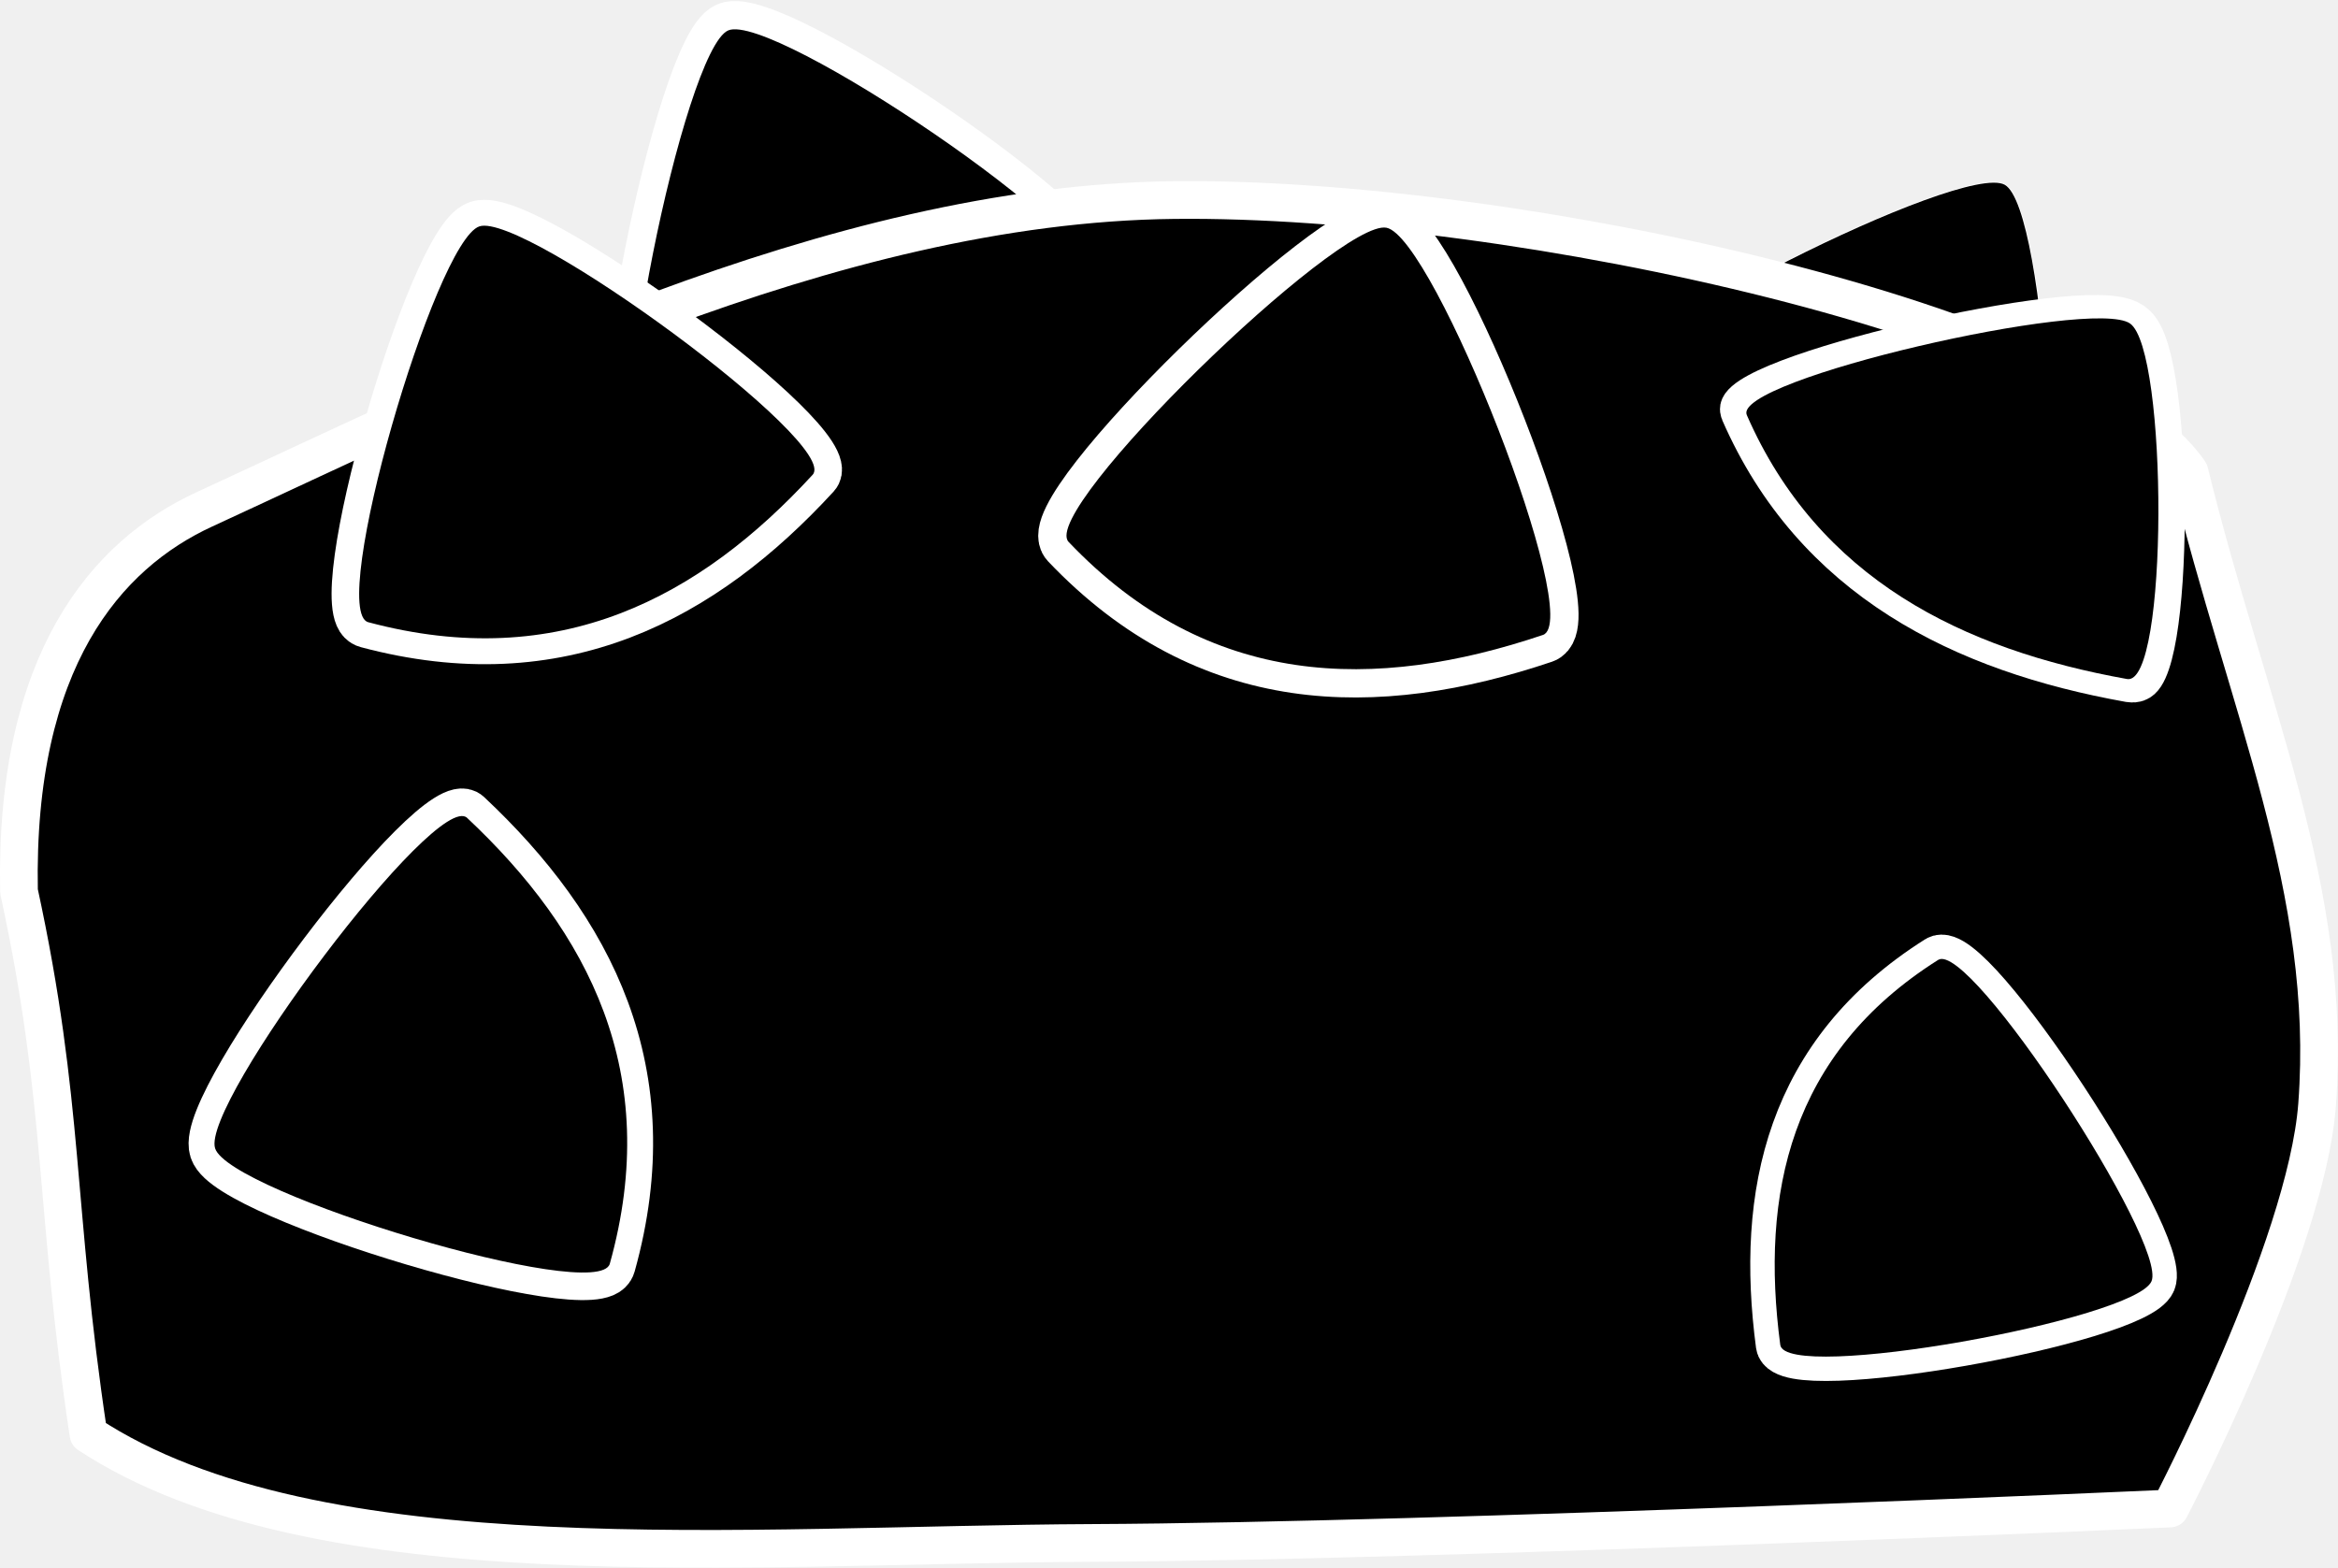
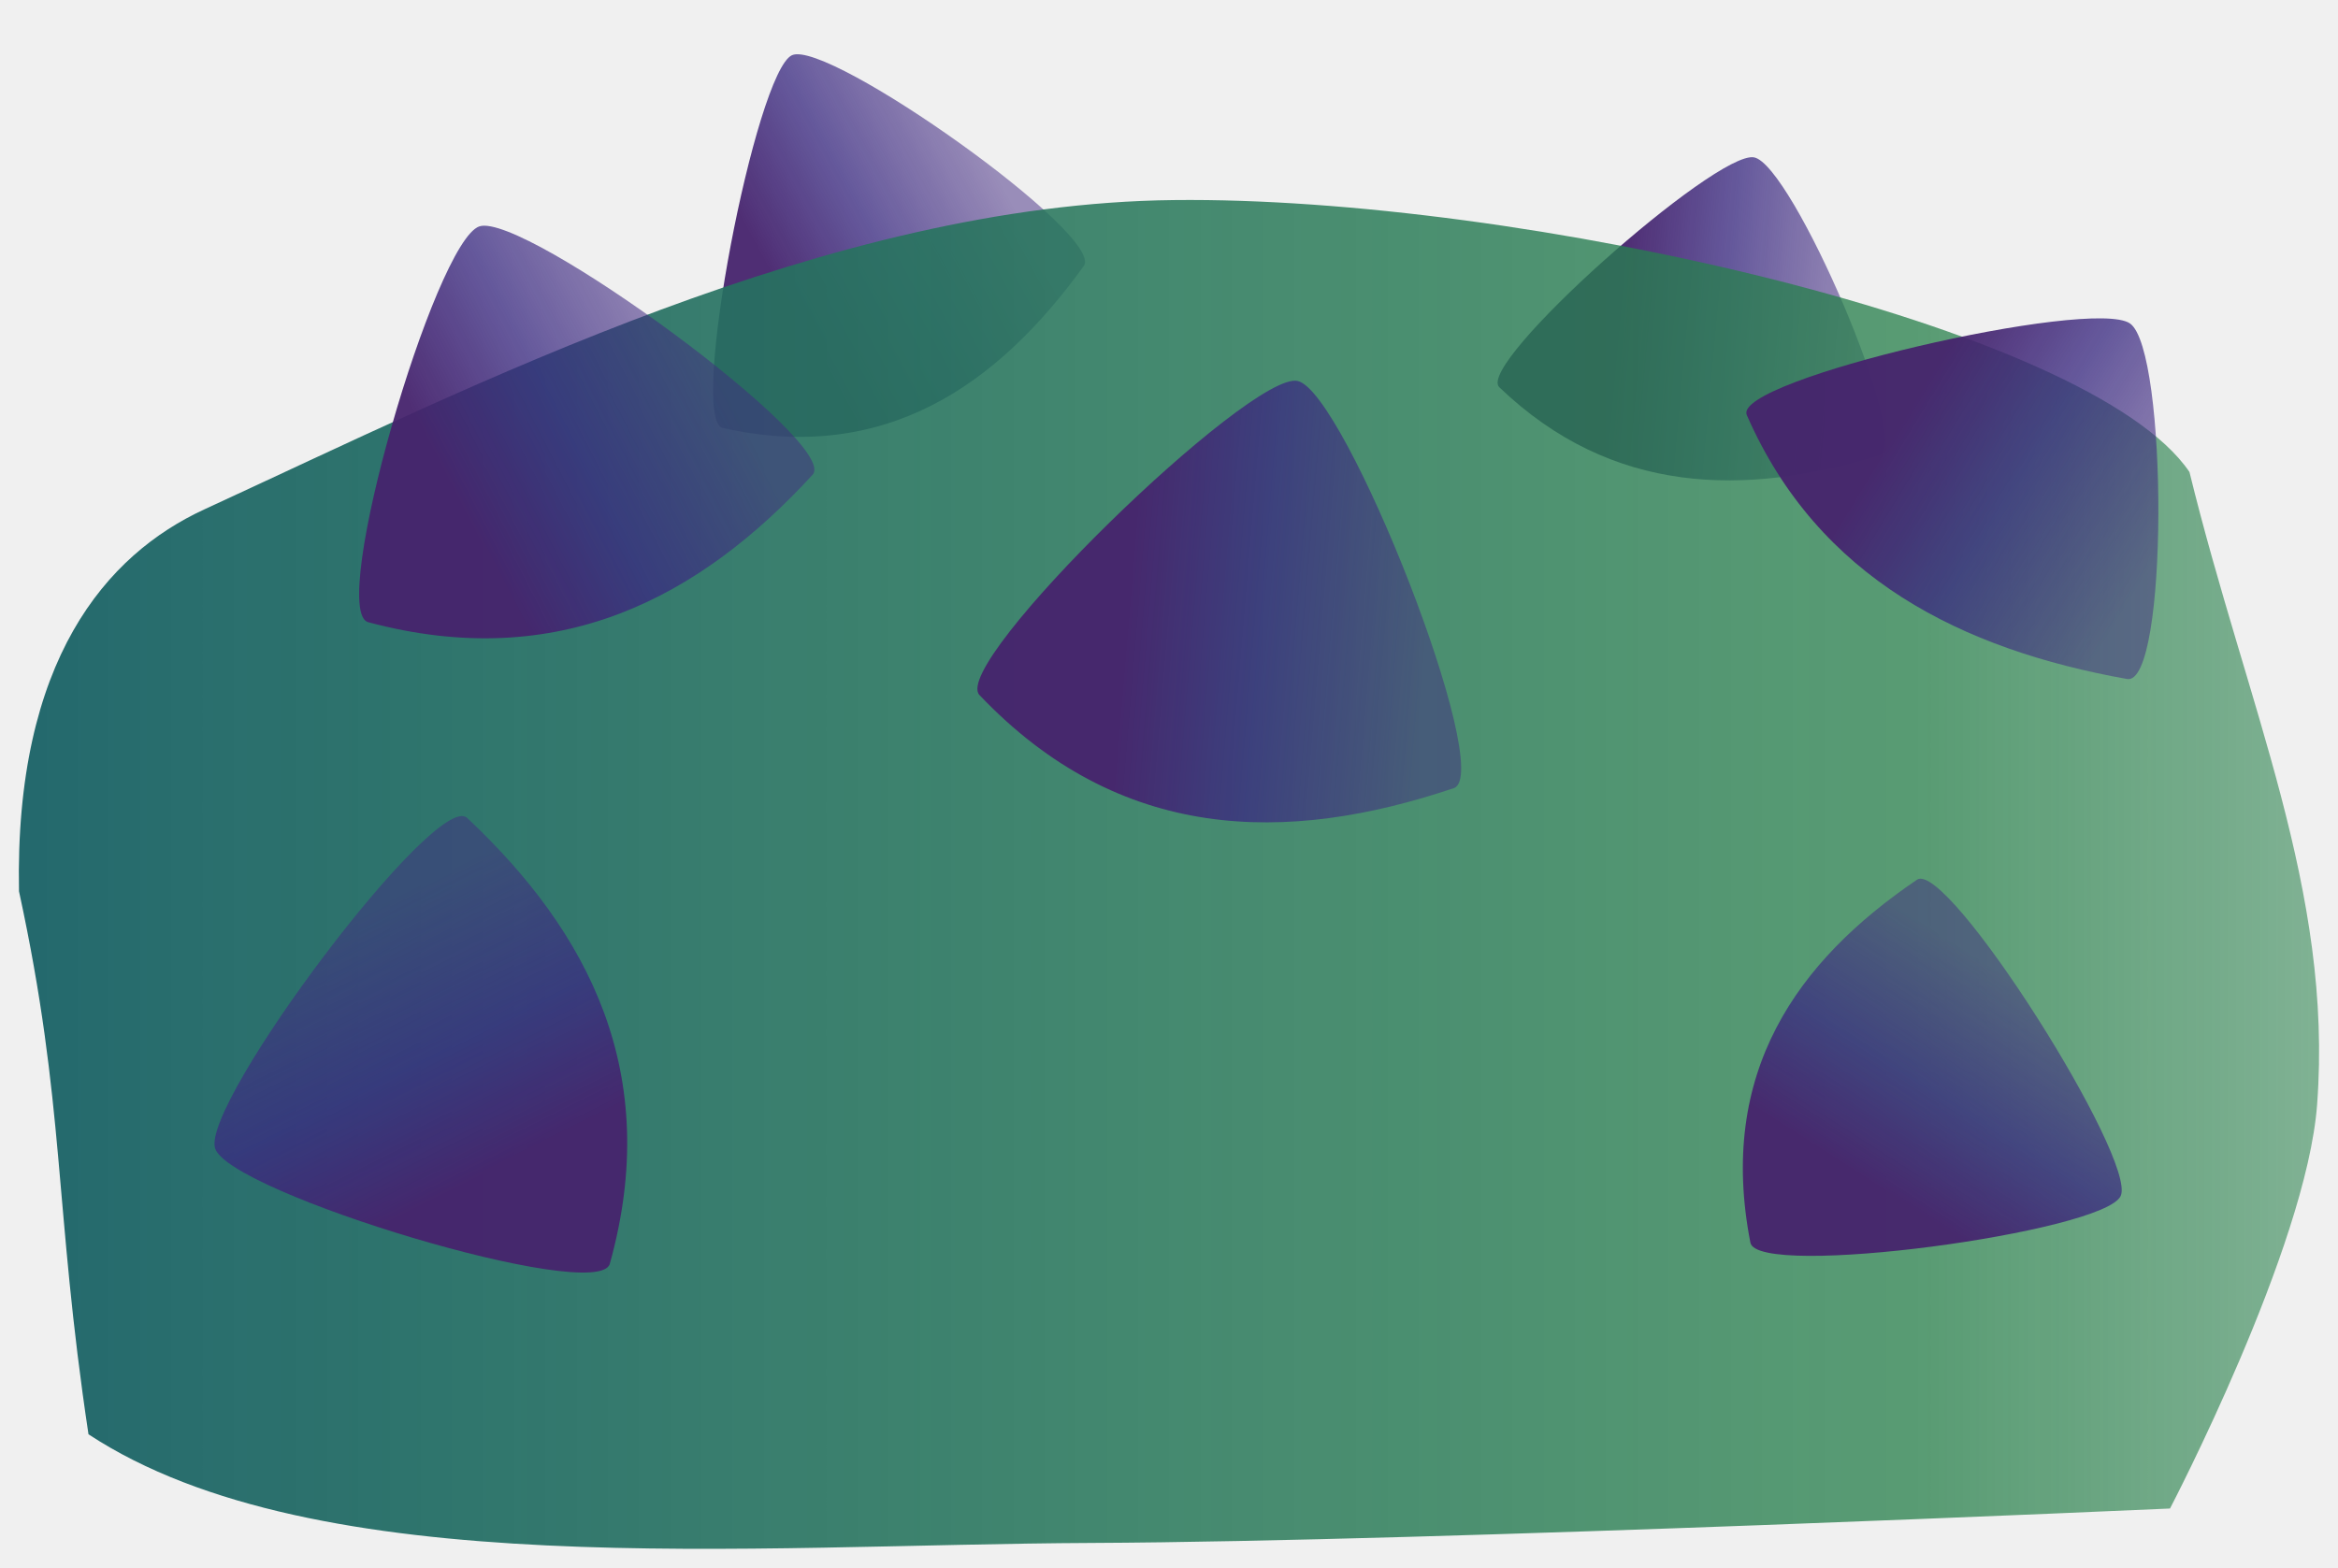
<svg xmlns="http://www.w3.org/2000/svg" xmlns:xlink="http://www.w3.org/1999/xlink" width="62.003mm" height="41.583mm" viewBox="0 0 62.003 41.583" version="1.1" id="svg8">
  <defs id="defs2">
+     <linearGradient id="linearGradient2299">
+       <stop style="stop-color:#46236d;stop-opacity:0.944" offset="0" id="stop2293" />
+       <stop style="stop-opacity:0.757;stop-color:#392981" offset="0.444" id="stop2295" />
+       <stop style="stop-color:#422981;stop-opacity:0.5" offset="1" id="stop2297" />
+     </linearGradient>
+     <linearGradient id="linearGradient999-8">
+       <stop style="stop-color:#23686d;stop-opacity:1" offset="0" id="stop997" />
+       <stop style="stop-opacity:0.758;stop-color:#29814c" offset="0.823" id="stop1255" />
+       <stop style="stop-color:#29814c;stop-opacity:0.556" offset="1" id="stop995" />
+     </linearGradient>
    <linearGradient id="linearGradient2801">
      <stop style="stop-color:#c8e900;stop-opacity:1;" offset="0" id="stop2799" />
    </linearGradient>
    <linearGradient id="linearGradient2795">
      <stop style="stop-color:#c80000;stop-opacity:1;" offset="0" id="stop2793" />
    </linearGradient>
+     <linearGradient xlink:href="#linearGradient999-8" id="linearGradient2104" gradientUnits="userSpaceOnUse" x1="21.799" y1="54.177" x2="83.802" y2="54.177" />
+     <linearGradient xlink:href="#linearGradient2299" id="linearGradient2254" x1="54.145" y1="42.687" x2="62.06" y2="43.349" gradientUnits="userSpaceOnUse" gradientTransform="translate(-2.362351,4.063244)" />
  </defs>
-   <g transform="translate(-21.79936,-30.98325)" id="layer1" />
+   <g transform="translate(-21.79936,-30.98325)" id="layer1" style="display:inline" />
  <g transform="translate(-21.79936,-30.98325)" id="layer2">
-     <path style="fill:#000000;fill-opacity:1;stroke:#ffffff;stroke-width:0.205;stroke-linecap:round;stroke-linejoin:round;stroke-miterlimit:4;stroke-dasharray:none;stroke-opacity:1;paint-order:stroke fill markers" id="path32373" d="m 330.714,35.357 c -4.268,5.877 -69.279,-0.947 -72.234,-7.581 -2.955,-6.635 35.459,-59.524 42.683,-58.766 7.223,0.758 33.82,60.471 29.552,66.347 z" transform="matrix(0.1618473,0.07087783,-0.06242687,0.1425498,24.28652,18.95568)" />
-     <use x="0" y="0" xlink:href="#use32455" id="use32461" width="100%" height="100%" transform="rotate(-34.34344,41.3714,62.65461)" style="stroke:#ffffff;stroke-width:0;stroke-miterlimit:4;stroke-dasharray:none;stroke-opacity:1" />
-     <path id="path833" style="opacity:1;stroke:#ffffff;stroke-width:1;stroke-linecap:round;stroke-linejoin:round;stroke-miterlimit:4;stroke-dasharray:none;stroke-opacity:1" d="m 79.347,70.997 c 0,0 -19.434,0.873 -28.577,0.913 -9.143,0.04 -20.57,1.098 -26.624,-2.882 -0.915,-6.074 -0.613,-8.727 -1.843,-14.404 -0.119,-6.129 2.318,-8.934 4.919,-10.131 7.122,-3.278 16.573,-8.104 25.707,-8.203 9.141,-0.103 24.286,3.317 26.934,7.212 1.529,6.24 3.814,11.093 3.385,16.785 C 82.964,64.076 79.347,70.997 79.347,70.997 Z" />
-     <path id="use32455" style="stroke:#ffffff;stroke-width:1.5;stroke-linecap:round;stroke-linejoin:round;stroke-miterlimit:4;stroke-dasharray:none;stroke-opacity:1;paint-order:stroke fill markers" d="m 62.715,47.826 c -4.434,1.495 -8.855,1.446 -12.577,-2.469 -0.797,-0.839 7.173,-8.579 8.431,-8.333 1.258,0.247 5.27,10.423 4.147,10.802 z" />
-     <use x="0" y="0" xlink:href="#use32455" id="use32457" width="100%" height="100%" transform="matrix(-0.1665637,0.8447061,-0.847648,-0.1679155,119.9968,21.70913)" style="stroke:#ffffff;stroke-width:0;stroke-miterlimit:4;stroke-dasharray:none;stroke-opacity:1" />
-     <use x="0" y="0" xlink:href="#use32455" id="use32459" width="100%" height="100%" transform="matrix(0.8395799,-0.4657857,0.4957937,0.7887641,-33.01679,35.06522)" style="stroke:#ffffff;stroke-width:0;stroke-miterlimit:4;stroke-dasharray:none;stroke-opacity:1" />
-     <use x="0" y="0" xlink:href="#use32459" id="use32463" width="100%" height="100%" transform="rotate(-89.38029,43.36922,52.75816)" style="stroke:#ffffff;stroke-width:0;stroke-miterlimit:4;stroke-dasharray:none;stroke-opacity:1" />
-     <use x="0" y="0" xlink:href="#use32455" id="use33731" width="100%" height="100%" transform="matrix(0.8685287,0.4166882,-0.3407416,0.7131411,40.03294,-11.24506)" />
+     <use x="0" y="0" xlink:href="#use32455" id="use2480" width="100%" height="100%" transform="matrix(0.8011315,0,0,0.7317468,23.28596,5.091637)" />
+     <use x="0" y="0" xlink:href="#use32455" id="use32461" width="100%" height="100%" transform="matrix(0.6713044,-0.4793493,0.458679,0.7015566,-13.77397,30.56487)" />
+     <path id="path833" style="opacity:1;fill:url(#linearGradient2104);fill-opacity:1" d="m 79.347,70.997 c 0,0 -19.434,0.873 -28.577,0.913 -9.143,0.04 -20.57,1.098 -26.624,-2.882 -0.915,-6.074 -0.613,-8.727 -1.843,-14.404 -0.119,-6.129 2.318,-8.934 4.919,-10.131 7.122,-3.278 16.573,-8.104 25.707,-8.203 9.141,-0.103 24.286,3.317 26.934,7.212 1.529,6.24 3.814,11.093 3.385,16.785 C 82.964,64.076 79.347,70.997 79.347,70.997 Z" />
+     <path id="use32455" style="fill:url(#linearGradient2254);fill-opacity:1;paint-order:stroke fill markers" d="m 60.352,51.889 c -4.434,1.495 -8.855,1.446 -12.577,-2.469 -0.797,-0.839 7.173,-8.579 8.431,-8.333 1.258,0.247 5.27,10.423 4.147,10.802 z" />
+     <use x="0" y="0" xlink:href="#use32455" id="use32457" width="100%" height="100%" transform="matrix(0.4859882,-0.6630169,-0.6867336,-0.5220264,78.93962,121.4203)" />
+     <use x="0" y="0" xlink:href="#use32455" id="use32459" width="100%" height="100%" transform="matrix(0.8395799,-0.4657857,0.4957937,0.7887641,-33.04794,30.75993)" />
+     <use x="0" y="0" xlink:href="#use32459" id="use32463" width="100%" height="100%" transform="rotate(-89.38029,43.36922,52.75816)" />
+     <use x="0" y="0" xlink:href="#use32455" id="use33731" width="100%" height="100%" transform="matrix(0.8685287,0.4166882,-0.3407416,0.7131411,43.46923,-13.15837)" />
  </g>
</svg>
